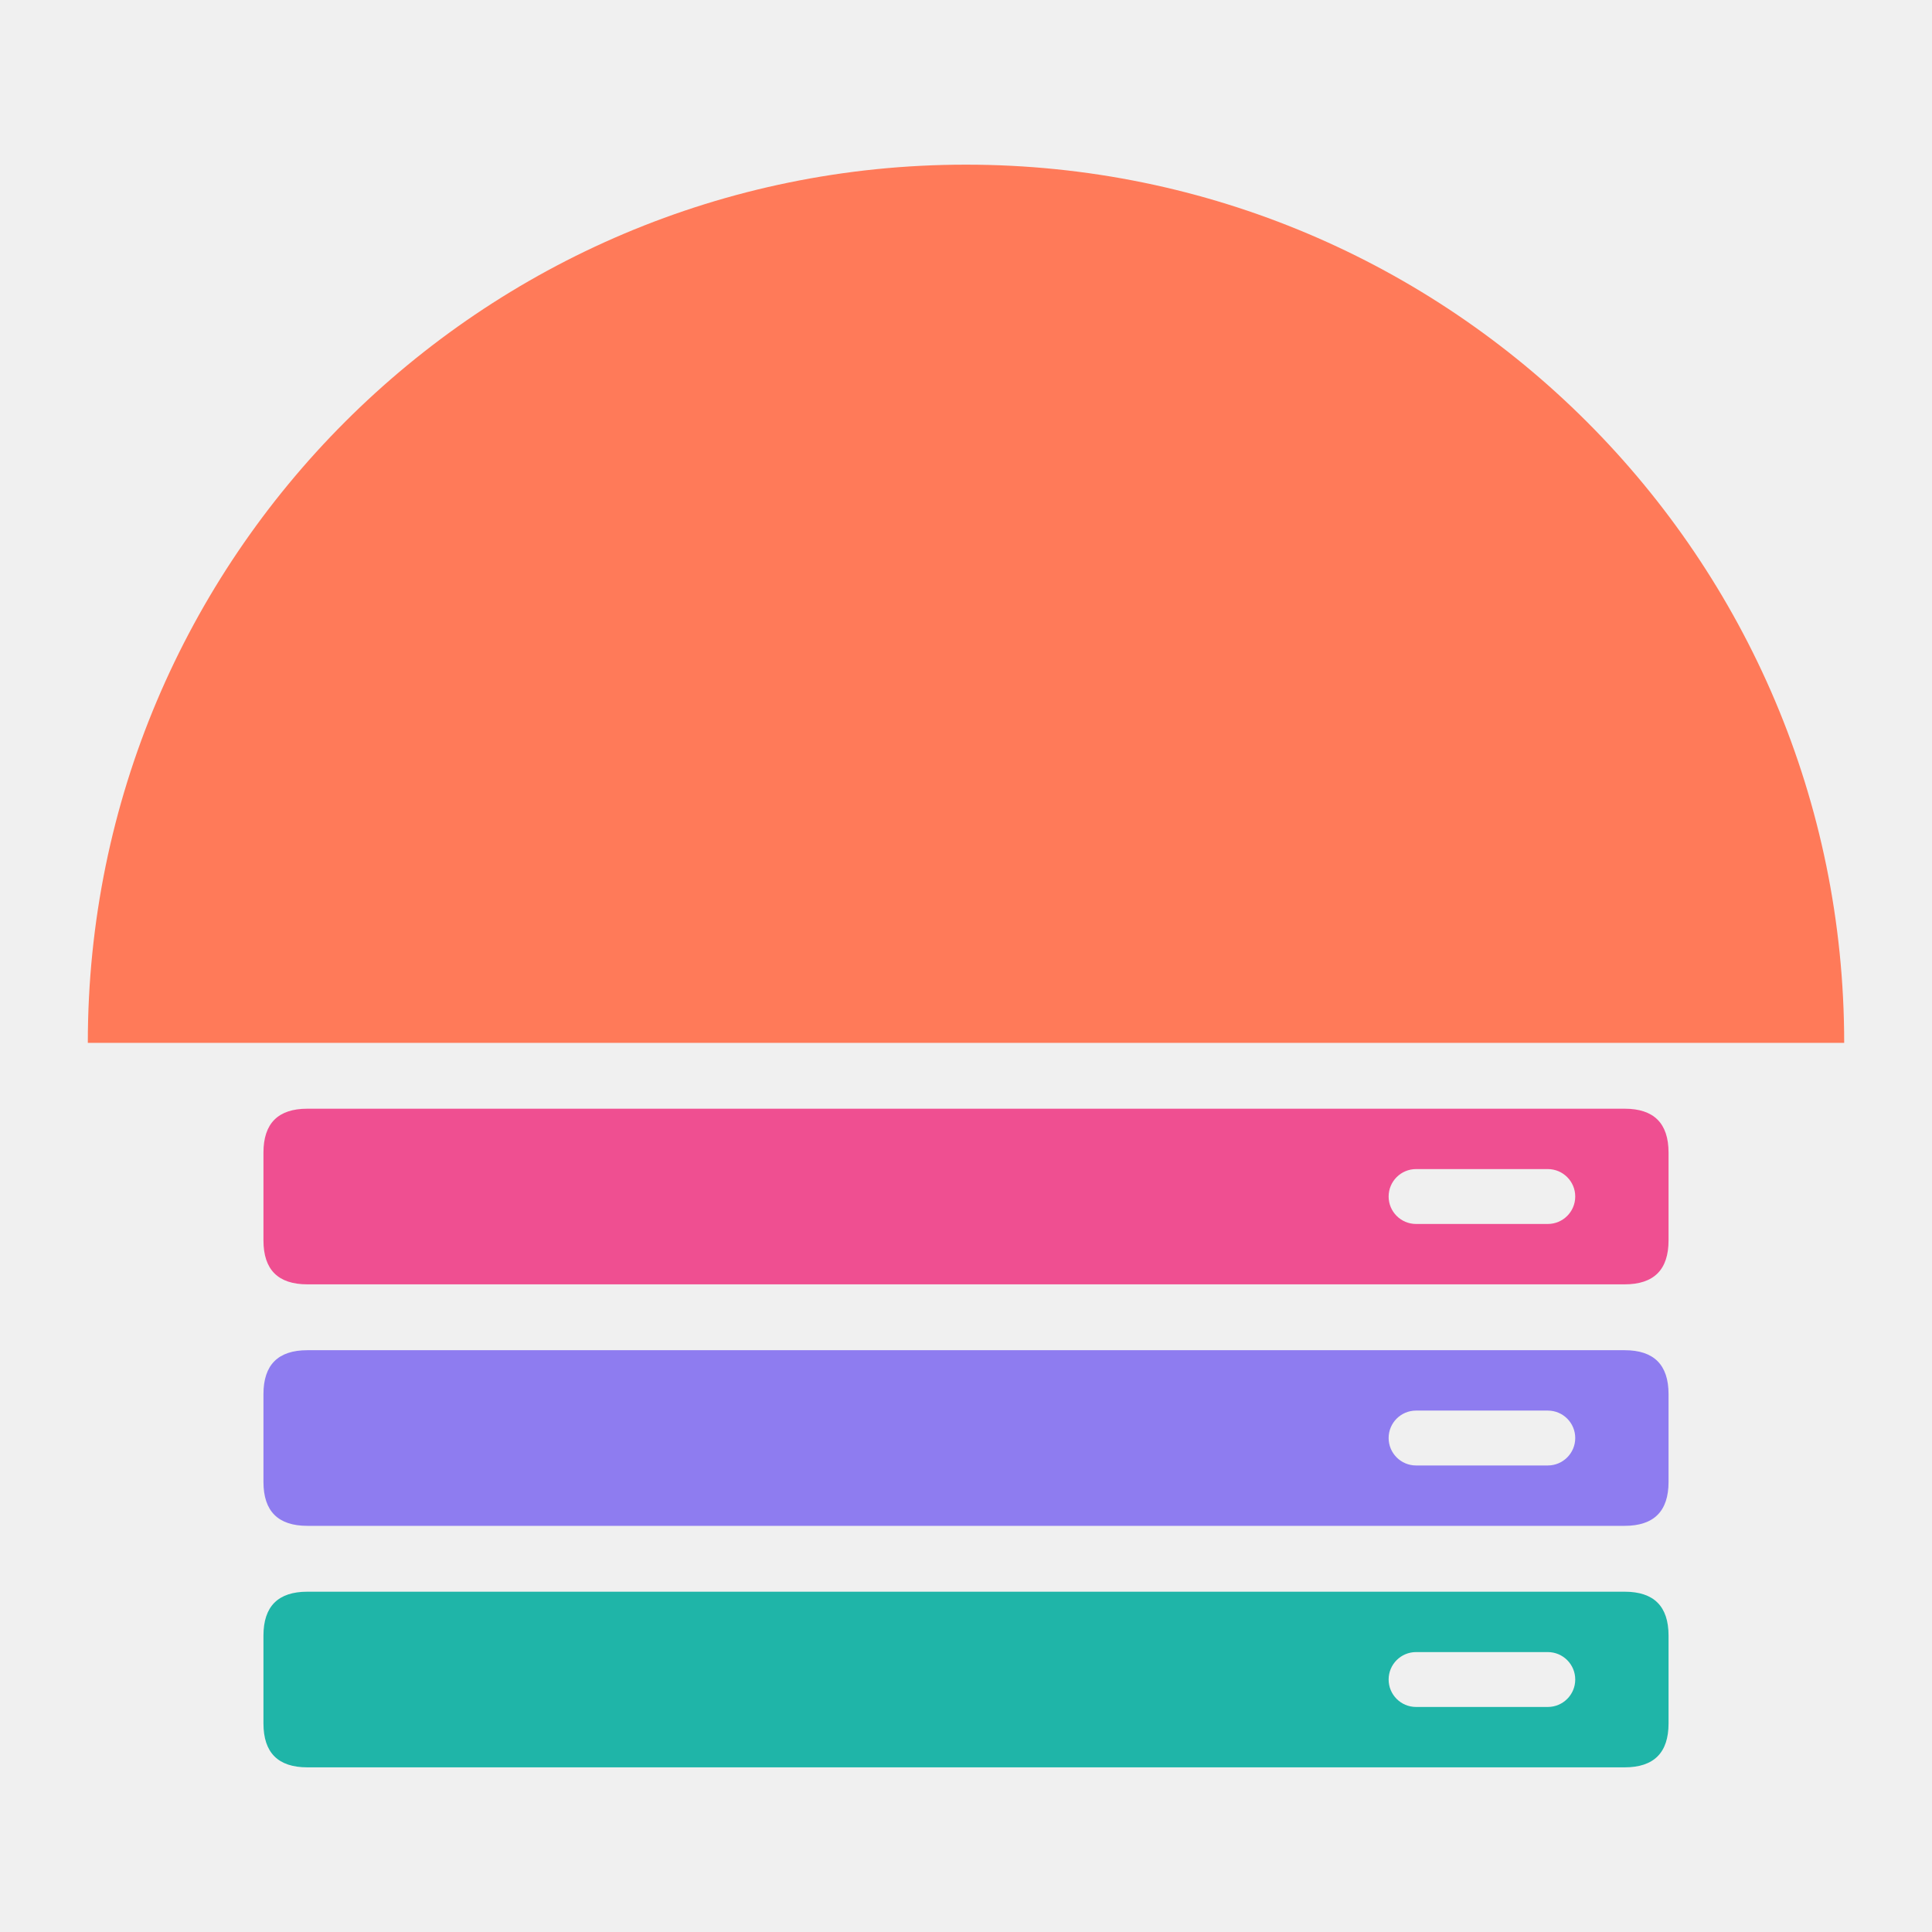
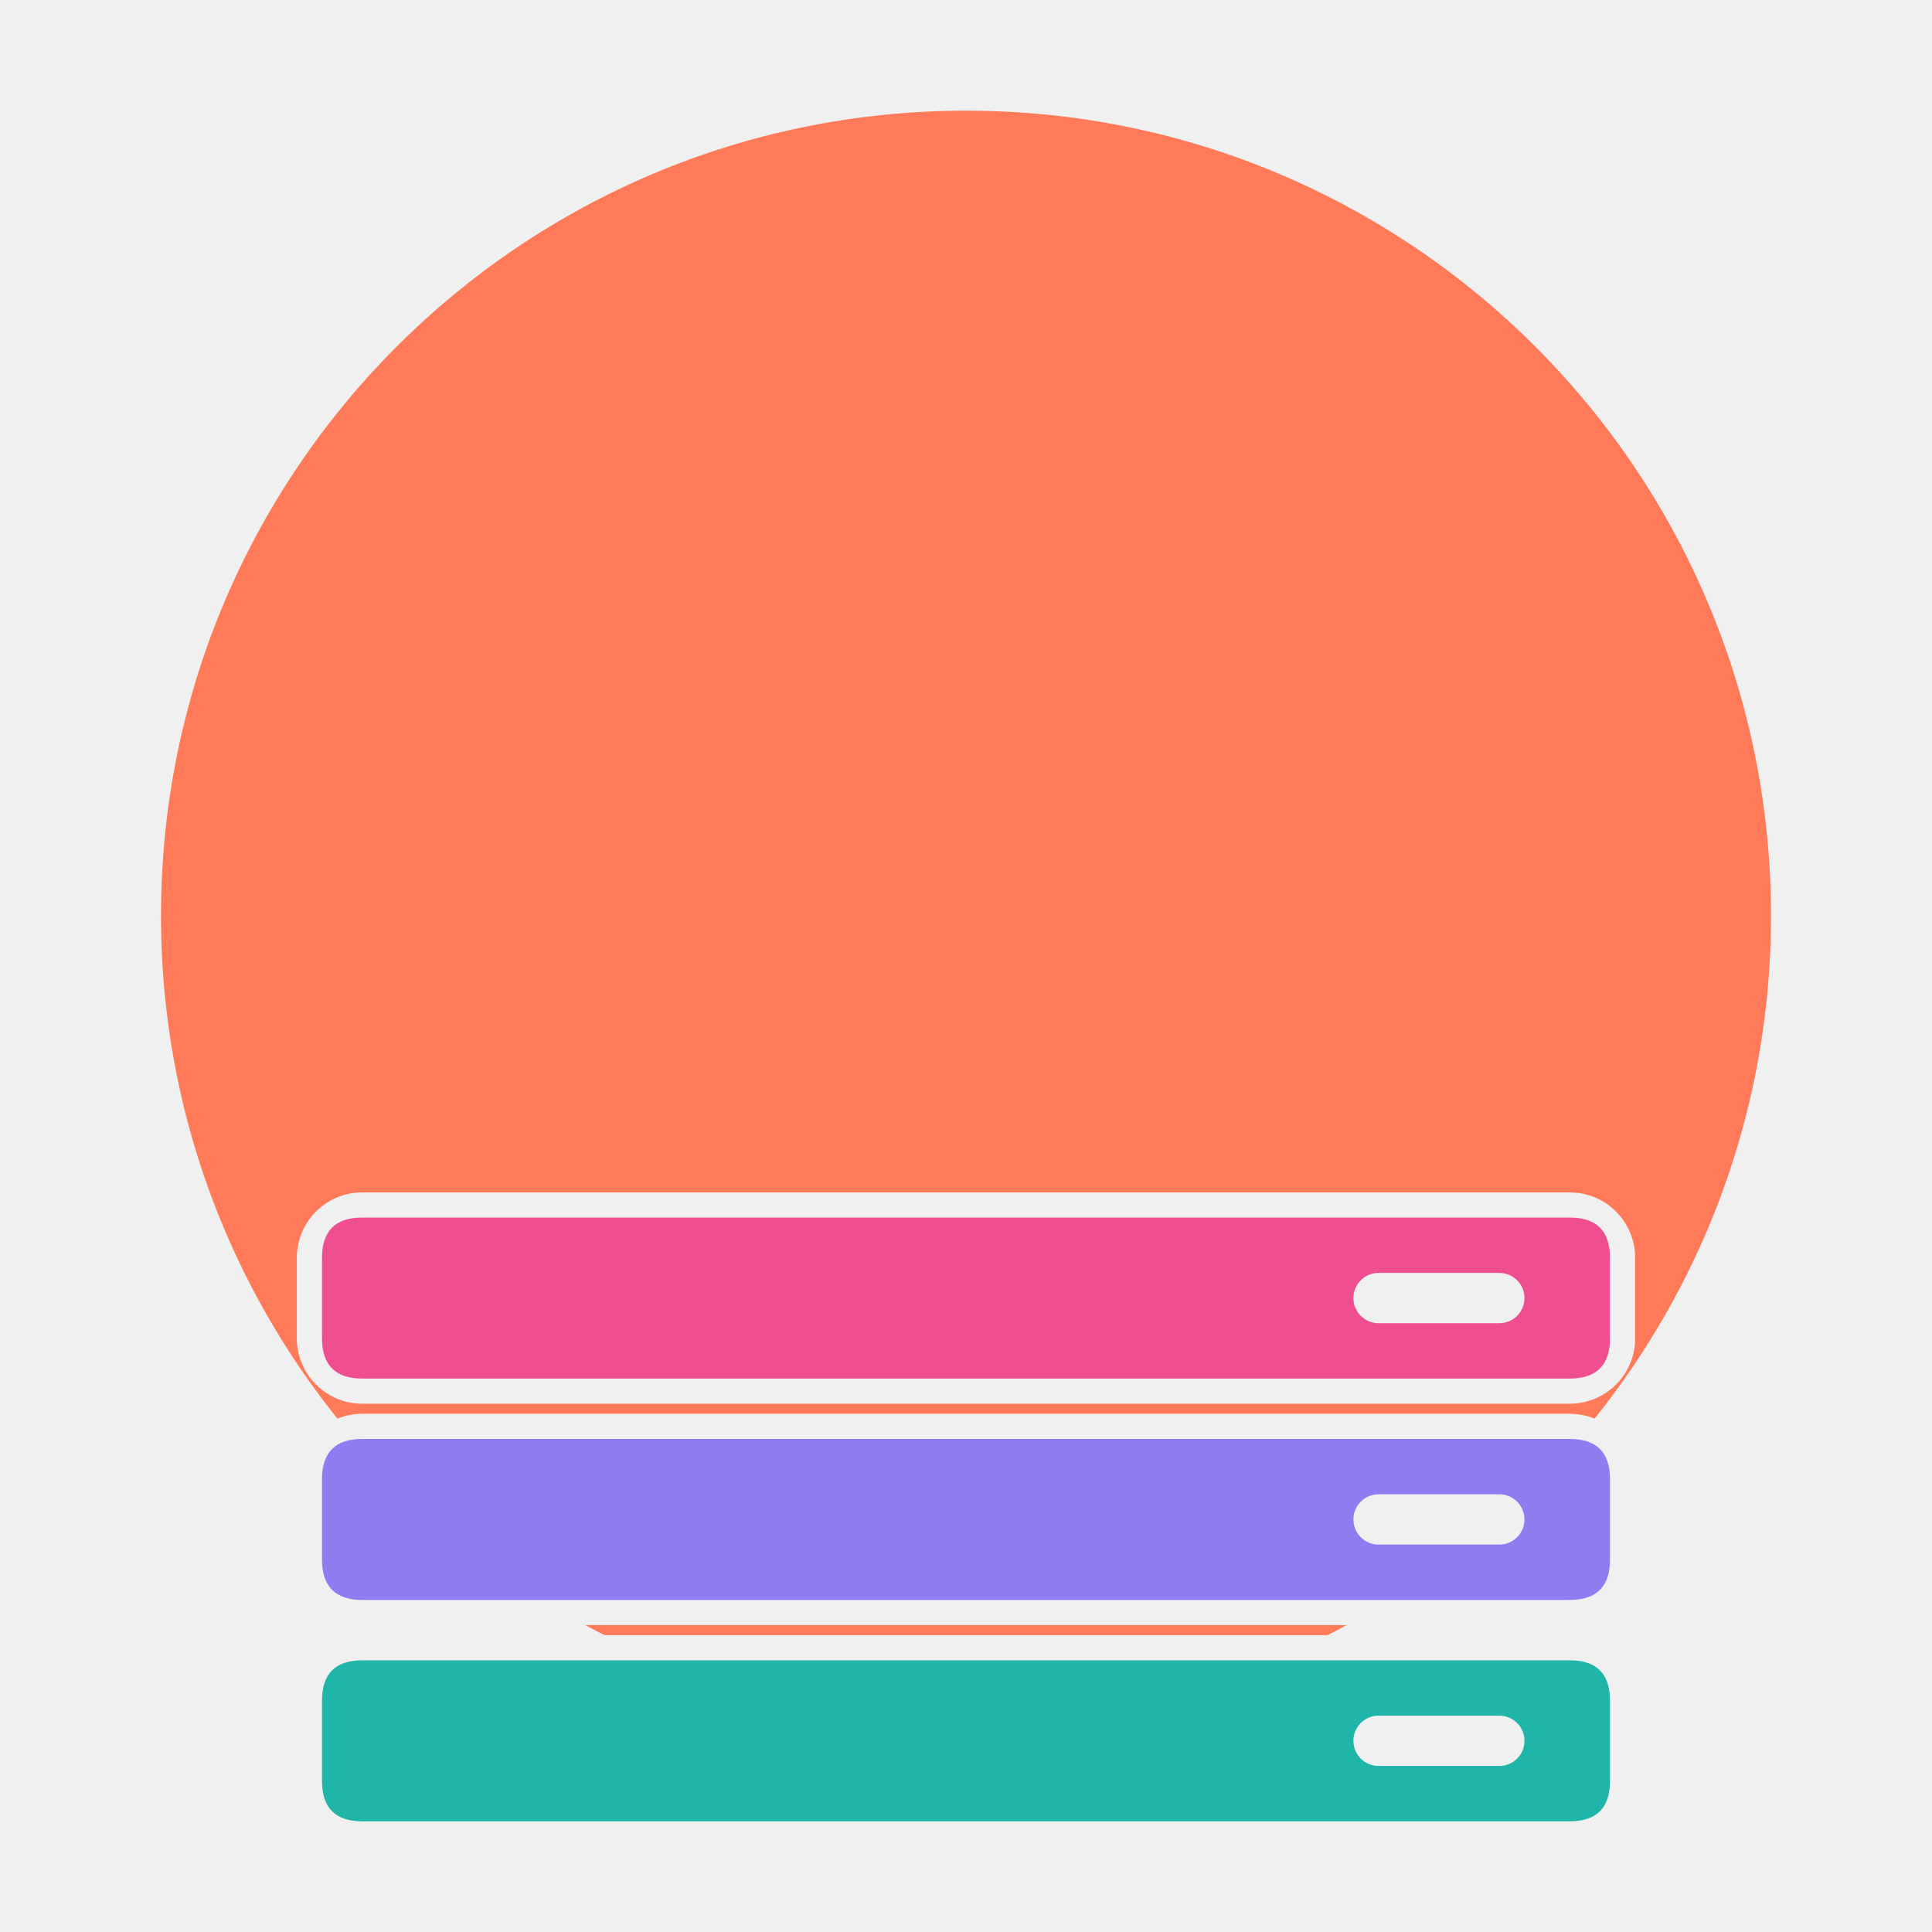
- <svg xmlns="http://www.w3.org/2000/svg" viewBox="0 0 352 352" role="img" aria-labelledby="title">
-   <g transform="translate(48 62)">
-     <path fill="#ff7a59" d="M-32 128a160 160 0 0 1 320 0Z" />
+ <svg xmlns="http://www.w3.org/2000/svg" viewBox="0 0 384 384" role="img" aria-labelledby="title">
+   <g transform="translate(64 102)">
+     <defs>
+       <mask id="sun-mask" maskUnits="userSpaceOnUse" x="-40" y="-90" width="336" height="360">
+         <path fill="white" d="M-40-90h336v360H-40Z" />
+         <rect x="-5" y="135" width="266" height="42" rx="13" fill="black" />
+         <rect x="-5" y="179" width="266" height="42" rx="13" fill="black" />
+         <rect x="-5" y="223" width="266" height="42" rx="13" fill="black" />
+       </mask>
+     </defs>
+     <path fill="#ff7a59" mask="url(#sun-mask)" d="M-32 80a160 160 0 1 1 320 0a160 160 0 1 1-320 0Z" />
    <path fill="#ef4f91" fill-rule="evenodd" d="M8 140h240q8 0 8 8v16q0 8-8 8H8q-8 0-8-8v-16q0-8 8-8Z M210 151h24a5 5 0 0 1 0 10h-24a5 5 0 0 1 0-10Z" />
    <path fill="#8e7cf0" fill-rule="evenodd" d="M8 184h240q8 0 8 8v16q0 8-8 8H8q-8 0-8-8v-16q0-8 8-8Z M210 195h24a5 5 0 0 1 0 10h-24a5 5 0 0 1 0-10Z" />
    <path fill="#1fb5a8" fill-rule="evenodd" d="M8 228h240q8 0 8 8v16q0 8-8 8H8q-8 0-8-8v-16q0-8 8-8Z M210 239h24a5 5 0 0 1 0 10h-24a5 5 0 0 1 0-10Z" />
  </g>
</svg>
